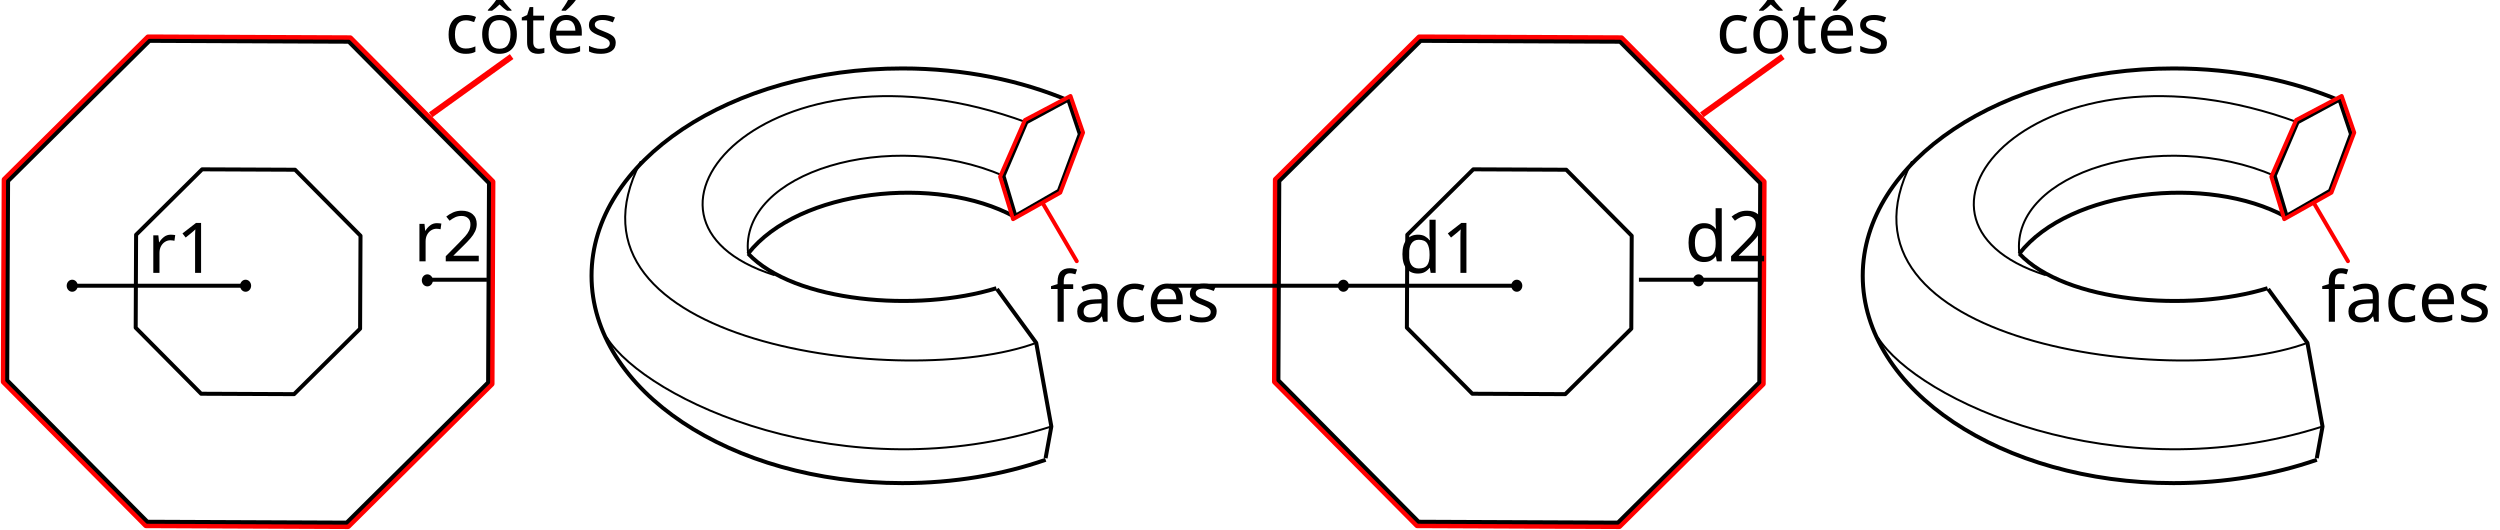
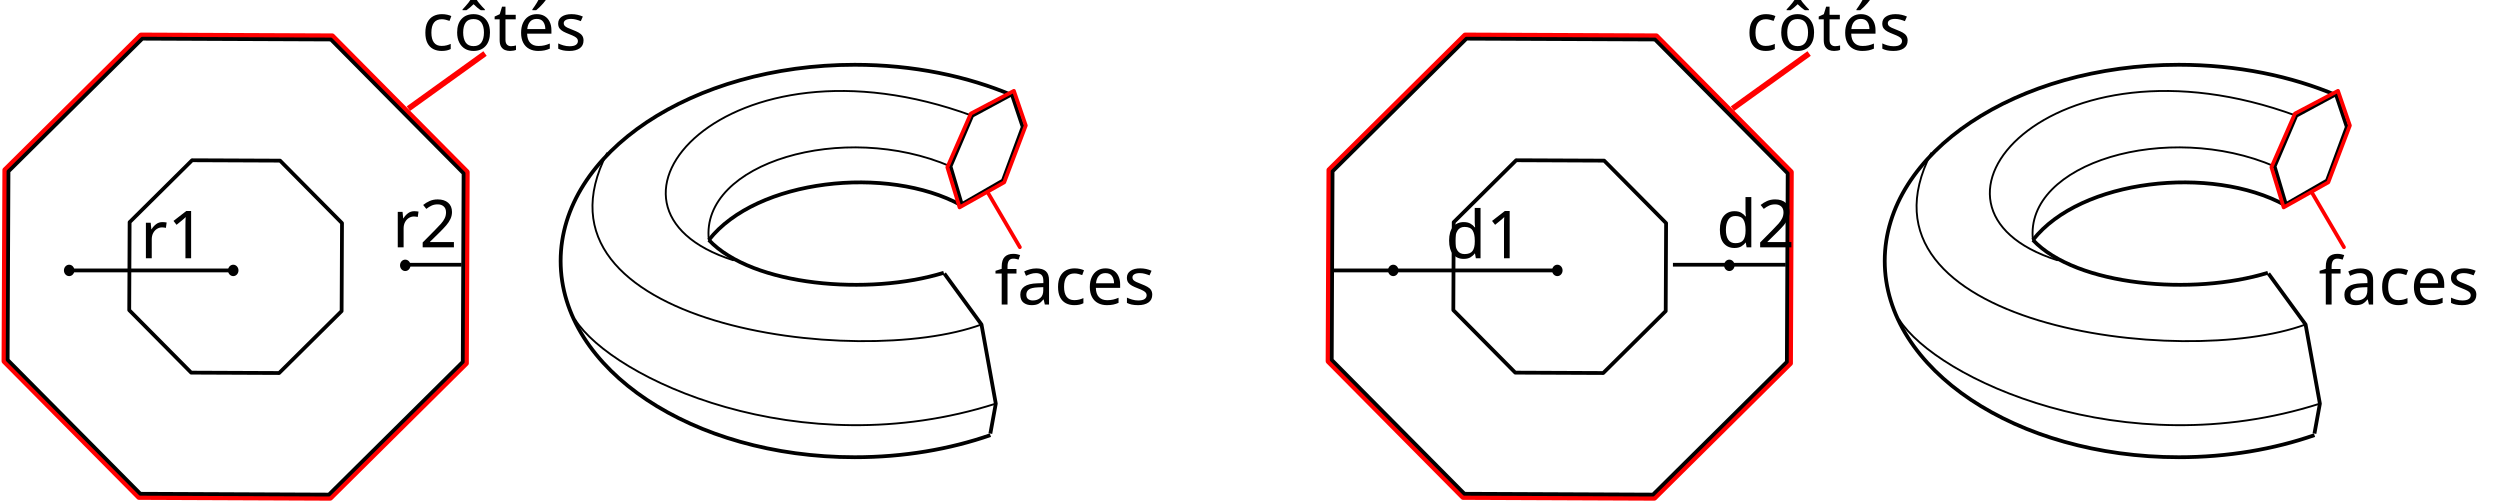
- <svg xmlns="http://www.w3.org/2000/svg" width="353mm" height="74.702mm" viewBox="0 0 1250 264.693" id="svg4208" version="1.1">
+ <svg xmlns="http://www.w3.org/2000/svg" width="373mm" height="74.702mm" viewBox="0 0 1320 264.693" id="svg4208" version="1.1">
  <defs id="defs4210" />
  <g id="layer1" transform="translate(-116.8779,-294.7704)">
    <path style="opacity:1;fill:none;fill-opacity:1;fill-rule:evenodd;stroke:#000000;stroke-width:2;stroke-linecap:butt;stroke-linejoin:round;stroke-miterlimit:4;stroke-dasharray:none;stroke-dashoffset:0;stroke-opacity:1" d="m 329.389,434.73 30.722,0" id="path4815" />
    <path transform="matrix(0.9175369,-0.3753743,0.3753743,0.9175369,-150.3462,124.0126)" d="m 340.142,534.55 -94.2,39.019 -94.2,-39.019 -39.019,-94.2 39.019,-94.2 94.2,-39.019 94.2,39.019 39.019,94.2 z" id="path4762" style="opacity:1;fill:none;fill-opacity:1;fill-rule:evenodd;stroke:#ff0000;stroke-width:3.026;stroke-linecap:round;stroke-linejoin:round;stroke-miterlimit:4;stroke-dasharray:none;stroke-dashoffset:0;stroke-opacity:1" />
    <path style="opacity:1;fill:none;fill-opacity:1;fill-rule:evenodd;stroke:#000000;stroke-width:2.046;stroke-linecap:butt;stroke-linejoin:round;stroke-miterlimit:4;stroke-dasharray:none;stroke-dashoffset:0;stroke-opacity:1" id="path4760" d="m 340.142,534.55 -94.2,39.019 -94.2,-39.019 -39.019,-94.2 39.019,-94.2 94.2,-39.019 94.2,39.019 39.019,94.2 z" transform="matrix(0.9046787,-0.3701139,0.3701139,0.9046787,-144.8674,128.381)" />
    <path style="opacity:1;fill:none;fill-opacity:1;fill-rule:evenodd;stroke:#ff0000;stroke-width:3;stroke-linecap:butt;stroke-linejoin:round;stroke-miterlimit:4;stroke-dasharray:none;stroke-dashoffset:0;stroke-opacity:1" d="m 331.951,352.209 40.516,-29.143" id="path4764" />
    <text xml:space="preserve" style="font-style:normal;font-variant:normal;font-weight:normal;font-stretch:normal;font-size:35px;line-height:125%;font-family:sans-serif;-inkscape-font-specification:sans-serif;letter-spacing:0px;word-spacing:0px;fill:#000000;fill-opacity:1;stroke:none;stroke-width:1px;stroke-linecap:butt;stroke-linejoin:miter;stroke-opacity:1" x="339" y="321.362" id="text4770">
      <tspan id="tspan4772" x="339" y="321.362">côtés</tspan>
    </text>
    <path style="opacity:1;fill:none;fill-opacity:1;fill-rule:evenodd;stroke:#000000;stroke-width:4.385;stroke-linecap:round;stroke-linejoin:round;stroke-miterlimit:4;stroke-dasharray:none;stroke-dashoffset:0;stroke-opacity:1" id="path4783" d="m 340.142,534.55 -94.2,39.019 -94.2,-39.019 -39.019,-94.2 39.019,-94.2 94.2,-39.019 94.2,39.019 39.019,94.2 z" transform="matrix(0.4221617,-0.1727109,0.1727109,0.4221617,60.73025,292.308)" />
    <path style="opacity:1;fill:none;fill-opacity:1;fill-rule:evenodd;stroke:#000000;stroke-width:2;stroke-linecap:butt;stroke-linejoin:round;stroke-miterlimit:4;stroke-dasharray:none;stroke-dashoffset:0;stroke-opacity:1" d="m 152.611,437.73 86.389,0" id="path4785" />
    <ellipse ry="3.016" rx="2.764" cy="437.73" cx="152.611" id="path4146" style="opacity:1;fill:#000000;fill-opacity:1;fill-rule:evenodd;stroke:none;stroke-width:1;stroke-linecap:round;stroke-linejoin:round;stroke-miterlimit:4;stroke-dasharray:none;stroke-dashoffset:0;stroke-opacity:1" />
    <ellipse style="opacity:1;fill:#000000;fill-opacity:1;fill-rule:evenodd;stroke:none;stroke-width:1;stroke-linecap:round;stroke-linejoin:round;stroke-miterlimit:4;stroke-dasharray:none;stroke-dashoffset:0;stroke-opacity:1" id="ellipse4793" cx="239.361" cy="437.73" rx="2.764" ry="3.016" />
    <text xml:space="preserve" style="font-style:normal;font-variant:normal;font-weight:normal;font-stretch:normal;font-size:27.683px;line-height:125%;font-family:sans-serif;-inkscape-font-specification:sans-serif;letter-spacing:0px;word-spacing:0px;fill:#000000;fill-opacity:1;stroke:none;stroke-width:1px;stroke-linecap:butt;stroke-linejoin:miter;stroke-opacity:1" x="190.21" y="431.295" id="text4167">
      <tspan id="tspan4169" x="190.21" y="431.295" style="font-size:35px">r1</tspan>
    </text>
    <ellipse style="opacity:1;fill:#000000;fill-opacity:1;fill-rule:evenodd;stroke:none;stroke-width:1;stroke-linecap:round;stroke-linejoin:round;stroke-miterlimit:4;stroke-dasharray:none;stroke-dashoffset:0;stroke-opacity:1" id="ellipse4813" cx="330.288" cy="435.043" rx="2.764" ry="3.016" />
    <text id="text4817" y="425.534" x="323.358" style="font-style:normal;font-variant:normal;font-weight:normal;font-stretch:normal;font-size:27.683px;line-height:125%;font-family:sans-serif;-inkscape-font-specification:sans-serif;letter-spacing:0px;word-spacing:0px;fill:#000000;fill-opacity:1;stroke:none;stroke-width:1px;stroke-linecap:butt;stroke-linejoin:miter;stroke-opacity:1" xml:space="preserve">
      <tspan y="425.534" x="323.358" id="tspan4819" style="font-size:35px">r2</tspan>
    </text>
    <path style="opacity:1;fill:none;fill-opacity:1;fill-rule:evenodd;stroke:#000000;stroke-width:2;stroke-linecap:butt;stroke-linejoin:round;stroke-miterlimit:4;stroke-dasharray:none;stroke-dashoffset:0;stroke-opacity:1" d="m 639.638,524.81 c -21.459,7.457 -45.852,11.672 -71.721,11.672 -85.868,0 -155.479,-46.443 -155.479,-103.734 0,-57.291 69.61,-103.734 155.479,-103.734 30.844,0 59.59,5.992 83.765,16.327" id="path4832" />
    <path style="opacity:1;fill:none;fill-opacity:1;fill-rule:evenodd;stroke:#000000;stroke-width:2;stroke-linecap:butt;stroke-linejoin:round;stroke-miterlimit:4;stroke-dasharray:none;stroke-dashoffset:0;stroke-opacity:1" d="m 490.79,421.656 c 23.071,24.446 84.712,29.527 124.198,17.315" id="path4834" />
    <path style="opacity:1;fill:none;fill-opacity:1;fill-rule:evenodd;stroke:#000000;stroke-width:2;stroke-linecap:butt;stroke-linejoin:round;stroke-miterlimit:4;stroke-dasharray:none;stroke-dashoffset:0;stroke-opacity:1" d="m 490.79,421.656 c 25.215,-32.221 94.427,-39.766 133.368,-18.411" id="path4836" />
    <path style="opacity:1;fill:none;fill-opacity:1;fill-rule:evenodd;stroke:#000000;stroke-width:2;stroke-linecap:butt;stroke-linejoin:round;stroke-miterlimit:4;stroke-dasharray:none;stroke-dashoffset:0;stroke-opacity:1" d="m 615.278,439.381 19.643,26.93 7.565,41.847 -2.878,15.83" id="path4838" />
    <path style="opacity:1;fill:none;fill-opacity:1;fill-rule:evenodd;stroke:#000000;stroke-width:2;stroke-linecap:butt;stroke-linejoin:round;stroke-miterlimit:4;stroke-dasharray:none;stroke-dashoffset:0;stroke-opacity:1" d="m 624.491,402.75 -5.954,-20.015 11.444,-26.78 20.967,-11.343 5.784,17.278 -10.499,28.341 z" id="path4840" />
    <path style="opacity:1;fill:none;fill-opacity:1;fill-rule:evenodd;stroke:#000000;stroke-width:1;stroke-linecap:round;stroke-linejoin:round;stroke-miterlimit:4;stroke-dasharray:none;stroke-dashoffset:0;stroke-opacity:1" d="m 634.921,466.312 c -65.588,24.125 -244.668,0.287 -197.99,-90.504" id="path4849" />
    <path style="opacity:1;fill:none;fill-opacity:1;fill-rule:evenodd;stroke:#000000;stroke-width:1;stroke-linecap:round;stroke-linejoin:round;stroke-miterlimit:4;stroke-dasharray:none;stroke-dashoffset:0;stroke-opacity:1" d="M 642.486,508.158 C 538.519,541.285 439.687,494.704 420.1,463.736" id="path4851" />
    <path style="opacity:1;fill:none;fill-opacity:1;fill-rule:evenodd;stroke:#000000;stroke-width:1;stroke-linecap:round;stroke-linejoin:round;stroke-miterlimit:4;stroke-dasharray:none;stroke-dashoffset:0;stroke-opacity:1" d="M 629.98,355.955 C 499.802,308.105 416.964,404.727 503.617,432.319" id="path4853" />
    <path style="opacity:1;fill:none;fill-opacity:1;fill-rule:evenodd;stroke:#000000;stroke-width:1;stroke-linecap:round;stroke-linejoin:round;stroke-miterlimit:4;stroke-dasharray:none;stroke-dashoffset:0;stroke-opacity:1" d="M 618.536,382.735 C 562.003,358.404 486.158,380.88 490.79,421.656" id="path4855" />
    <path id="path4857" d="m 623.336,404.408 -6.465,-21.208 12.426,-28.377 22.767,-12.02 6.28,18.308 -11.4,30.031 z" style="opacity:1;fill:none;fill-opacity:1;fill-rule:evenodd;stroke:#ff0000;stroke-width:2;stroke-linecap:butt;stroke-linejoin:round;stroke-miterlimit:4;stroke-dasharray:none;stroke-dashoffset:0;stroke-opacity:1" />
    <path style="opacity:1;fill:none;fill-opacity:1;fill-rule:evenodd;stroke:#ff0000;stroke-width:2;stroke-linecap:round;stroke-linejoin:round;stroke-miterlimit:4;stroke-dasharray:none;stroke-dashoffset:0;stroke-opacity:1" d="m 638.428,396.841 16.772,28.596" id="path4859" />
    <text xml:space="preserve" style="font-style:normal;font-variant:normal;font-weight:normal;font-stretch:normal;font-size:35px;line-height:125%;font-family:sans-serif;-inkscape-font-specification:sans-serif;letter-spacing:0px;word-spacing:0px;fill:#000000;fill-opacity:1;stroke:none;stroke-width:1px;stroke-linecap:butt;stroke-linejoin:miter;stroke-opacity:1" x="641.798" y="455.751" id="text4770-4">
      <tspan id="tspan4772-9" x="641.798" y="455.751">faces</tspan>
    </text>
-     <g id="g_diameter" transform="translate(636,0)">
+     <g id="g_diameter" transform="translate(700,0)">
      <path style="opacity:1;fill:none;fill-opacity:1;fill-rule:evenodd;stroke:#000000;stroke-width:2;stroke-linecap:butt;stroke-linejoin:round;stroke-miterlimit:4;stroke-dasharray:none;stroke-dashoffset:0;stroke-opacity:1" d="m 300.464,434.73 59.646,0" id="d_path_d2" />
      <path transform="matrix(0.9175369,-0.3753743,0.3753743,0.9175369,-150.3462,124.0126)" d="m 340.142,534.55 -94.2,39.019 -94.2,-39.019 -39.019,-94.2 39.019,-94.2 94.2,-39.019 94.2,39.019 39.019,94.2 z" id="d_path4762" style="opacity:1;fill:none;fill-opacity:1;fill-rule:evenodd;stroke:#ff0000;stroke-width:3.026;stroke-linecap:round;stroke-linejoin:round;stroke-miterlimit:4;stroke-dasharray:none;stroke-dashoffset:0;stroke-opacity:1" />
      <path style="opacity:1;fill:none;fill-opacity:1;fill-rule:evenodd;stroke:#000000;stroke-width:2.046;stroke-linecap:butt;stroke-linejoin:round;stroke-miterlimit:4;stroke-dasharray:none;stroke-dashoffset:0;stroke-opacity:1" id="d_path4760" d="m 340.142,534.55 -94.2,39.019 -94.2,-39.019 -39.019,-94.2 39.019,-94.2 94.2,-39.019 94.2,39.019 39.019,94.2 z" transform="matrix(0.9046787,-0.3701139,0.3701139,0.9046787,-144.8674,128.381)" />
      <path style="opacity:1;fill:none;fill-opacity:1;fill-rule:evenodd;stroke:#ff0000;stroke-width:3;stroke-linecap:butt;stroke-linejoin:round;stroke-miterlimit:4;stroke-dasharray:none;stroke-dashoffset:0;stroke-opacity:1" d="m 331.951,352.209 40.516,-29.143" id="d_path4764" />
      <text xml:space="preserve" style="font-style:normal;font-variant:normal;font-weight:normal;font-stretch:normal;font-size:35px;line-height:125%;font-family:sans-serif;-inkscape-font-specification:sans-serif;letter-spacing:0px;word-spacing:0px;fill:#000000;fill-opacity:1;stroke:none;stroke-width:1px;stroke-linecap:butt;stroke-linejoin:miter;stroke-opacity:1" x="339" y="321.362" id="d_text_sides">
        <tspan id="d_tspan_sides" x="339" y="321.362">côtés</tspan>
      </text>
      <path style="opacity:1;fill:none;fill-opacity:1;fill-rule:evenodd;stroke:#000000;stroke-width:4.385;stroke-linecap:round;stroke-linejoin:round;stroke-miterlimit:4;stroke-dasharray:none;stroke-dashoffset:0;stroke-opacity:1" id="d_path4783" d="m 340.142,534.55 -94.2,39.019 -94.2,-39.019 -39.019,-94.2 39.019,-94.2 94.2,-39.019 94.2,39.019 39.019,94.2 z" transform="matrix(0.4221617,-0.1727109,0.1727109,0.4221617,60.73025,292.308)" />
-       <path style="opacity:1;fill:none;fill-opacity:1;fill-rule:evenodd;stroke:#000000;stroke-width:2;stroke-linecap:butt;stroke-linejoin:round;stroke-miterlimit:4;stroke-dasharray:none;stroke-dashoffset:0;stroke-opacity:1" d="m 65.861,437.73 173.5,0" id="d_path_d1" />
+       <path style="opacity:1;fill:none;fill-opacity:1;fill-rule:evenodd;stroke:#000000;stroke-width:2;stroke-linecap:butt;stroke-linejoin:round;stroke-miterlimit:4;stroke-dasharray:none;stroke-dashoffset:0;stroke-opacity:1" d="m 120,437.73 119.361,0" id="d_path_d1" />
      <ellipse ry="3.016" rx="2.764" cy="437.73" cx="152.611" id="d_dot_center" style="opacity:1;fill:#000000;fill-opacity:1;fill-rule:evenodd;stroke:none;stroke-width:1;stroke-linecap:round;stroke-linejoin:round;stroke-miterlimit:4;stroke-dasharray:none;stroke-dashoffset:0;stroke-opacity:1" />
      <ellipse style="opacity:1;fill:#000000;fill-opacity:1;fill-rule:evenodd;stroke:none;stroke-width:1;stroke-linecap:round;stroke-linejoin:round;stroke-miterlimit:4;stroke-dasharray:none;stroke-dashoffset:0;stroke-opacity:1" id="d_dot_tube" cx="239.361" cy="437.73" rx="2.764" ry="3.016" />
      <text xml:space="preserve" style="font-style:normal;font-variant:normal;font-weight:normal;font-stretch:normal;font-size:27.683px;line-height:125%;font-family:sans-serif;-inkscape-font-specification:sans-serif;letter-spacing:0px;word-spacing:0px;fill:#000000;fill-opacity:1;stroke:none;stroke-width:1px;stroke-linecap:butt;stroke-linejoin:miter;stroke-opacity:1" x="180.21" y="431.295" id="d_text_d1">
        <tspan id="d_tspan_d1" x="180.21" y="431.295" style="font-size:35px">d1</tspan>
      </text>
      <ellipse style="opacity:1;fill:#000000;fill-opacity:1;fill-rule:evenodd;stroke:none;stroke-width:1;stroke-linecap:round;stroke-linejoin:round;stroke-miterlimit:4;stroke-dasharray:none;stroke-dashoffset:0;stroke-opacity:1" id="d_dot_d2" cx="330.288" cy="435.043" rx="2.764" ry="3.016" />
      <text xml:space="preserve" style="font-style:normal;font-variant:normal;font-weight:normal;font-stretch:normal;font-size:27.683px;line-height:125%;font-family:sans-serif;-inkscape-font-specification:sans-serif;letter-spacing:0px;word-spacing:0px;fill:#000000;fill-opacity:1;stroke:none;stroke-width:1px;stroke-linecap:butt;stroke-linejoin:miter;stroke-opacity:1" x="323.358" y="425.534" id="d_text_d2">
        <tspan y="425.534" x="323.358" id="d_tspan_d2" style="font-size:35px">d2</tspan>
      </text>
      <path style="opacity:1;fill:none;fill-opacity:1;fill-rule:evenodd;stroke:#000000;stroke-width:2;stroke-linecap:butt;stroke-linejoin:round;stroke-miterlimit:4;stroke-dasharray:none;stroke-dashoffset:0;stroke-opacity:1" d="m 639.638,524.81 c -21.459,7.457 -45.852,11.672 -71.721,11.672 -85.868,0 -155.479,-46.443 -155.479,-103.734 0,-57.291 69.61,-103.734 155.479,-103.734 30.844,0 59.59,5.992 83.765,16.327" id="d_path4832" />
      <path style="opacity:1;fill:none;fill-opacity:1;fill-rule:evenodd;stroke:#000000;stroke-width:2;stroke-linecap:butt;stroke-linejoin:round;stroke-miterlimit:4;stroke-dasharray:none;stroke-dashoffset:0;stroke-opacity:1" d="m 490.79,421.656 c 23.071,24.446 84.712,29.527 124.198,17.315" id="d_path4834" />
      <path style="opacity:1;fill:none;fill-opacity:1;fill-rule:evenodd;stroke:#000000;stroke-width:2;stroke-linecap:butt;stroke-linejoin:round;stroke-miterlimit:4;stroke-dasharray:none;stroke-dashoffset:0;stroke-opacity:1" d="m 490.79,421.656 c 25.215,-32.221 94.427,-39.766 133.368,-18.411" id="d_path4836" />
      <path style="opacity:1;fill:none;fill-opacity:1;fill-rule:evenodd;stroke:#000000;stroke-width:2;stroke-linecap:butt;stroke-linejoin:round;stroke-miterlimit:4;stroke-dasharray:none;stroke-dashoffset:0;stroke-opacity:1" d="m 615.278,439.381 19.643,26.93 7.565,41.847 -2.878,15.83" id="d_path4838" />
      <path style="opacity:1;fill:none;fill-opacity:1;fill-rule:evenodd;stroke:#000000;stroke-width:2;stroke-linecap:butt;stroke-linejoin:round;stroke-miterlimit:4;stroke-dasharray:none;stroke-dashoffset:0;stroke-opacity:1" d="m 624.491,402.75 -5.954,-20.015 11.444,-26.78 20.967,-11.343 5.784,17.278 -10.499,28.341 z" id="d_path4840" />
      <path style="opacity:1;fill:none;fill-opacity:1;fill-rule:evenodd;stroke:#000000;stroke-width:1;stroke-linecap:round;stroke-linejoin:round;stroke-miterlimit:4;stroke-dasharray:none;stroke-dashoffset:0;stroke-opacity:1" d="m 634.921,466.312 c -65.588,24.125 -244.668,0.287 -197.99,-90.504" id="d_path4849" />
      <path style="opacity:1;fill:none;fill-opacity:1;fill-rule:evenodd;stroke:#000000;stroke-width:1;stroke-linecap:round;stroke-linejoin:round;stroke-miterlimit:4;stroke-dasharray:none;stroke-dashoffset:0;stroke-opacity:1" d="M 642.486,508.158 C 538.519,541.285 439.687,494.704 420.1,463.736" id="d_path4851" />
      <path style="opacity:1;fill:none;fill-opacity:1;fill-rule:evenodd;stroke:#000000;stroke-width:1;stroke-linecap:round;stroke-linejoin:round;stroke-miterlimit:4;stroke-dasharray:none;stroke-dashoffset:0;stroke-opacity:1" d="M 629.98,355.955 C 499.802,308.105 416.964,404.727 503.617,432.319" id="d_path4853" />
      <path style="opacity:1;fill:none;fill-opacity:1;fill-rule:evenodd;stroke:#000000;stroke-width:1;stroke-linecap:round;stroke-linejoin:round;stroke-miterlimit:4;stroke-dasharray:none;stroke-dashoffset:0;stroke-opacity:1" d="M 618.536,382.735 C 562.003,358.404 486.158,380.88 490.79,421.656" id="d_path4855" />
      <path id="d_path4857" d="m 623.336,404.408 -6.465,-21.208 12.426,-28.377 22.767,-12.02 6.28,18.308 -11.4,30.031 z" style="opacity:1;fill:none;fill-opacity:1;fill-rule:evenodd;stroke:#ff0000;stroke-width:2;stroke-linecap:butt;stroke-linejoin:round;stroke-miterlimit:4;stroke-dasharray:none;stroke-dashoffset:0;stroke-opacity:1" />
      <path style="opacity:1;fill:none;fill-opacity:1;fill-rule:evenodd;stroke:#ff0000;stroke-width:2;stroke-linecap:round;stroke-linejoin:round;stroke-miterlimit:4;stroke-dasharray:none;stroke-dashoffset:0;stroke-opacity:1" d="m 638.428,396.841 16.772,28.596" id="d_path4859" />
      <text xml:space="preserve" style="font-style:normal;font-variant:normal;font-weight:normal;font-stretch:normal;font-size:35px;line-height:125%;font-family:sans-serif;-inkscape-font-specification:sans-serif;letter-spacing:0px;word-spacing:0px;fill:#000000;fill-opacity:1;stroke:none;stroke-width:1px;stroke-linecap:butt;stroke-linejoin:miter;stroke-opacity:1" x="641.798" y="455.751" id="d_text_faces">
        <tspan id="d_tspan_faces" x="641.798" y="455.751">faces</tspan>
      </text>
    </g>
  </g>
</svg>
